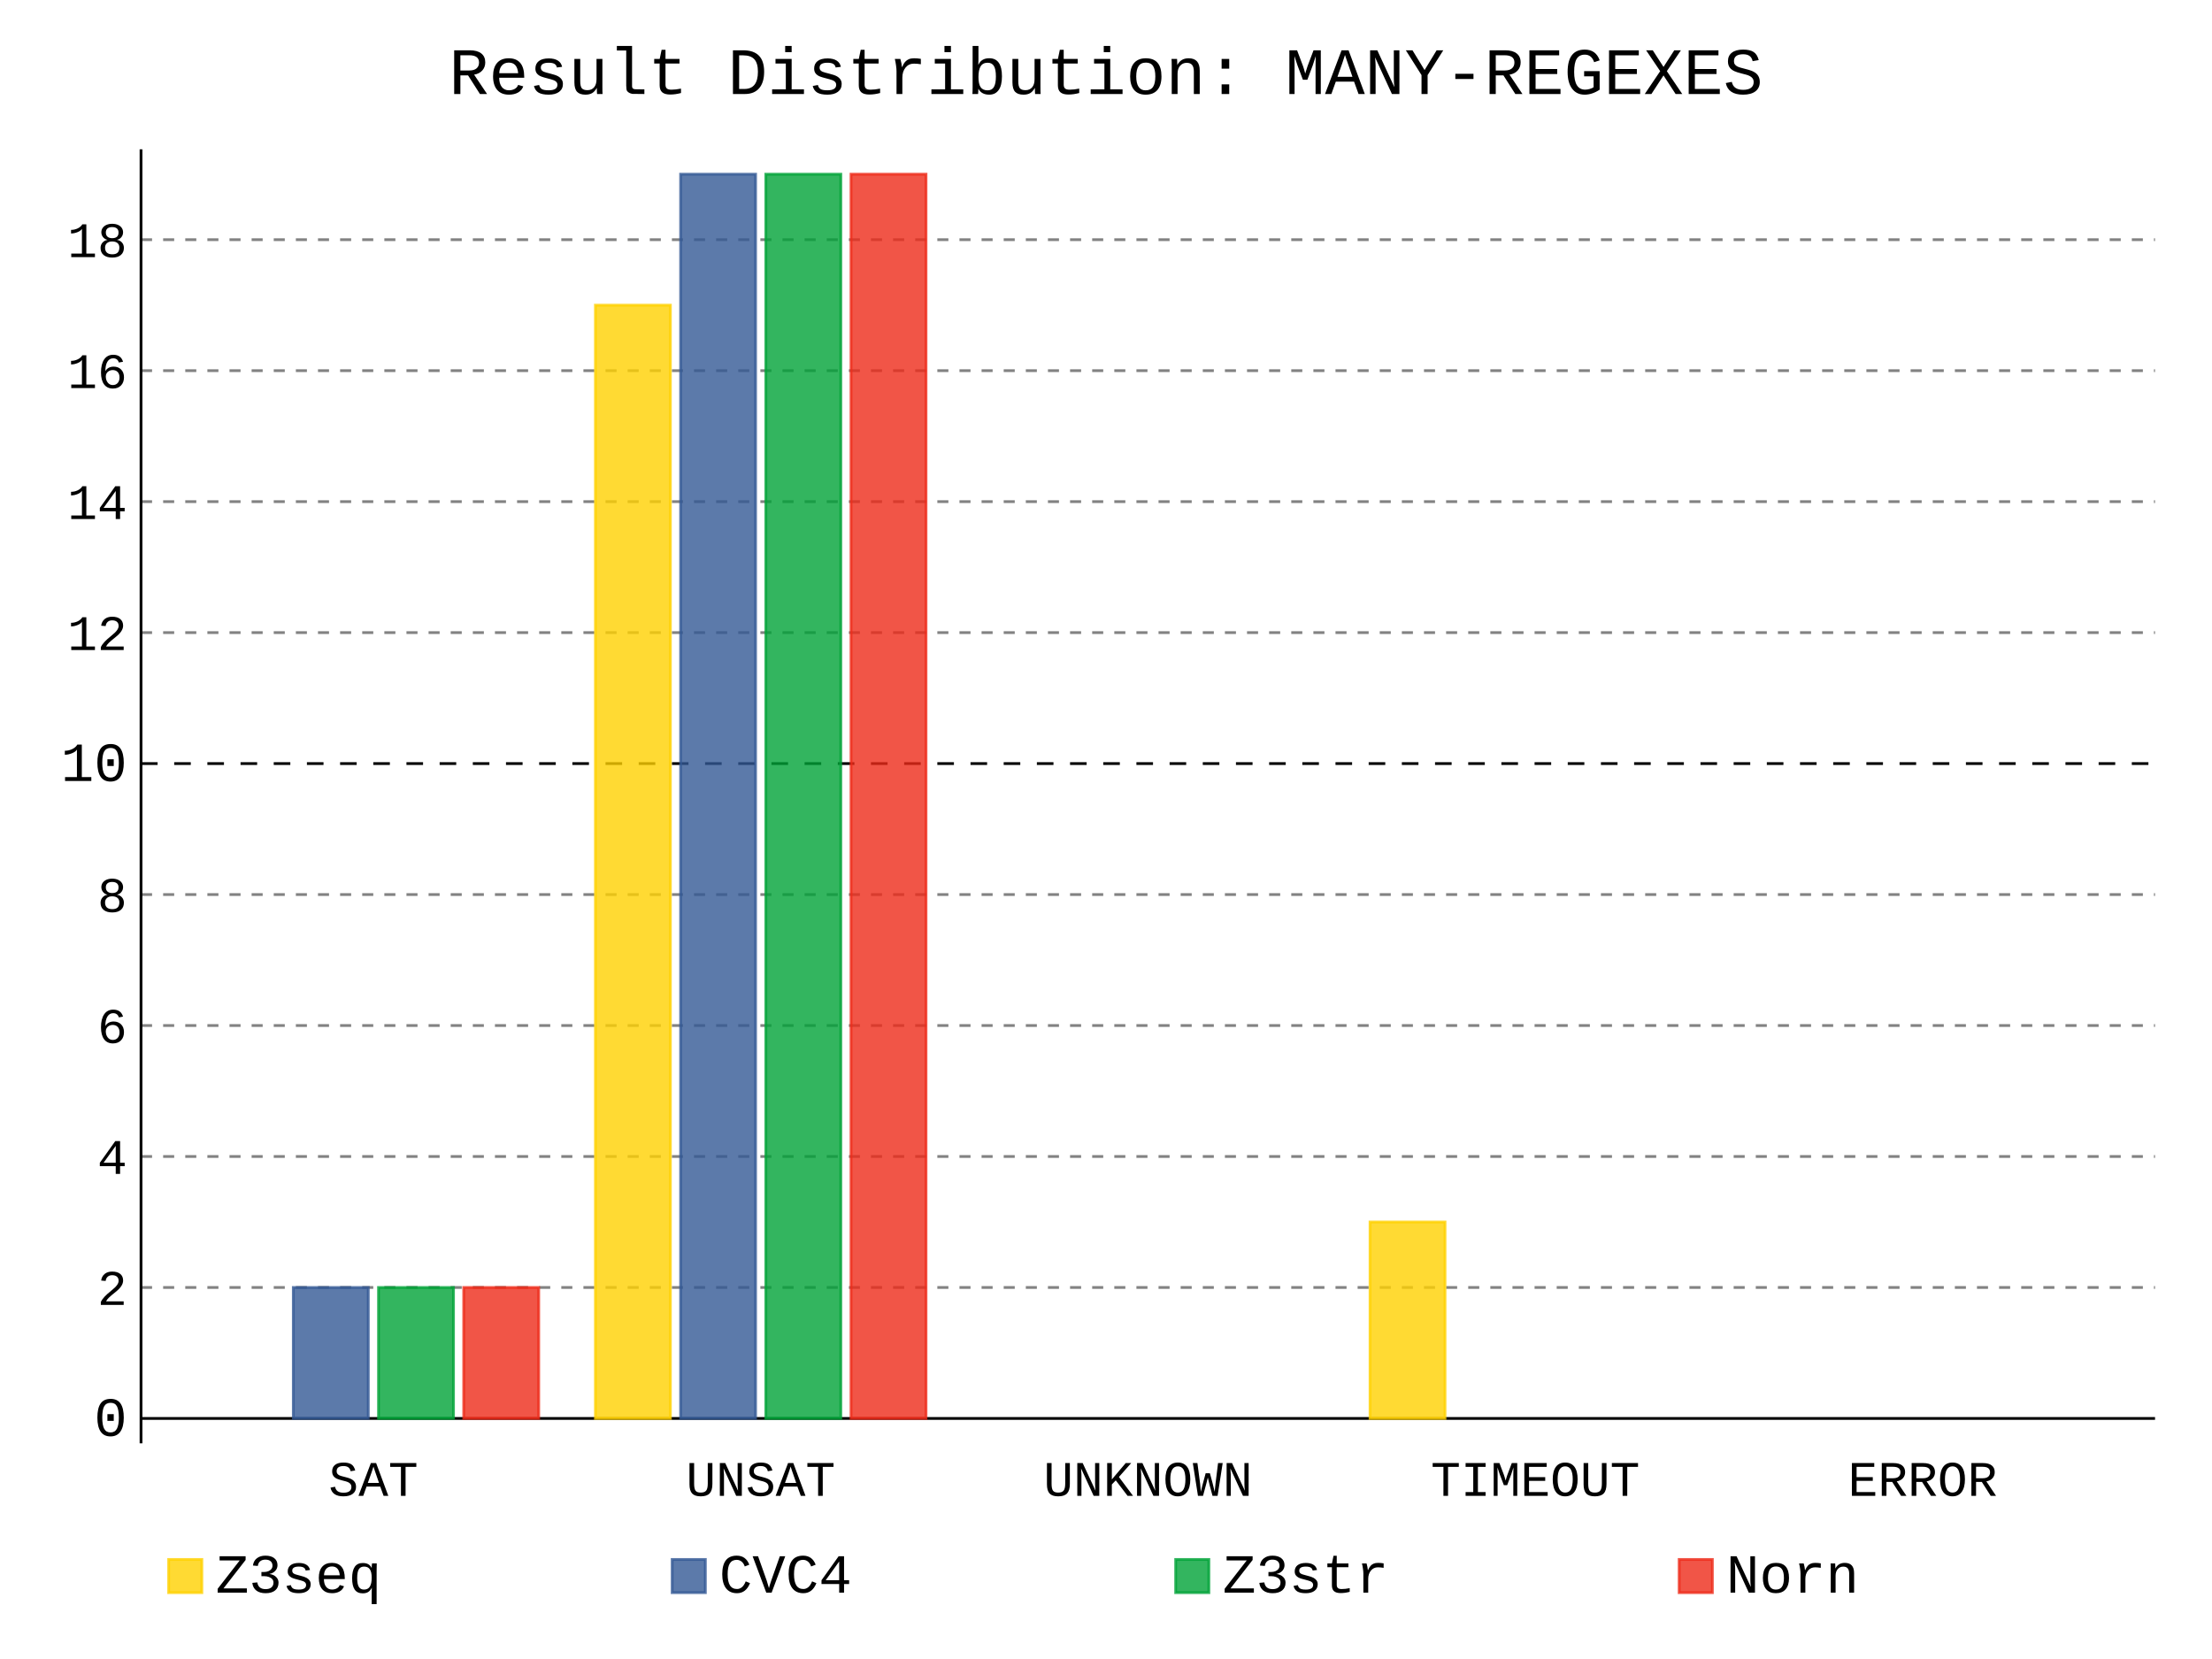
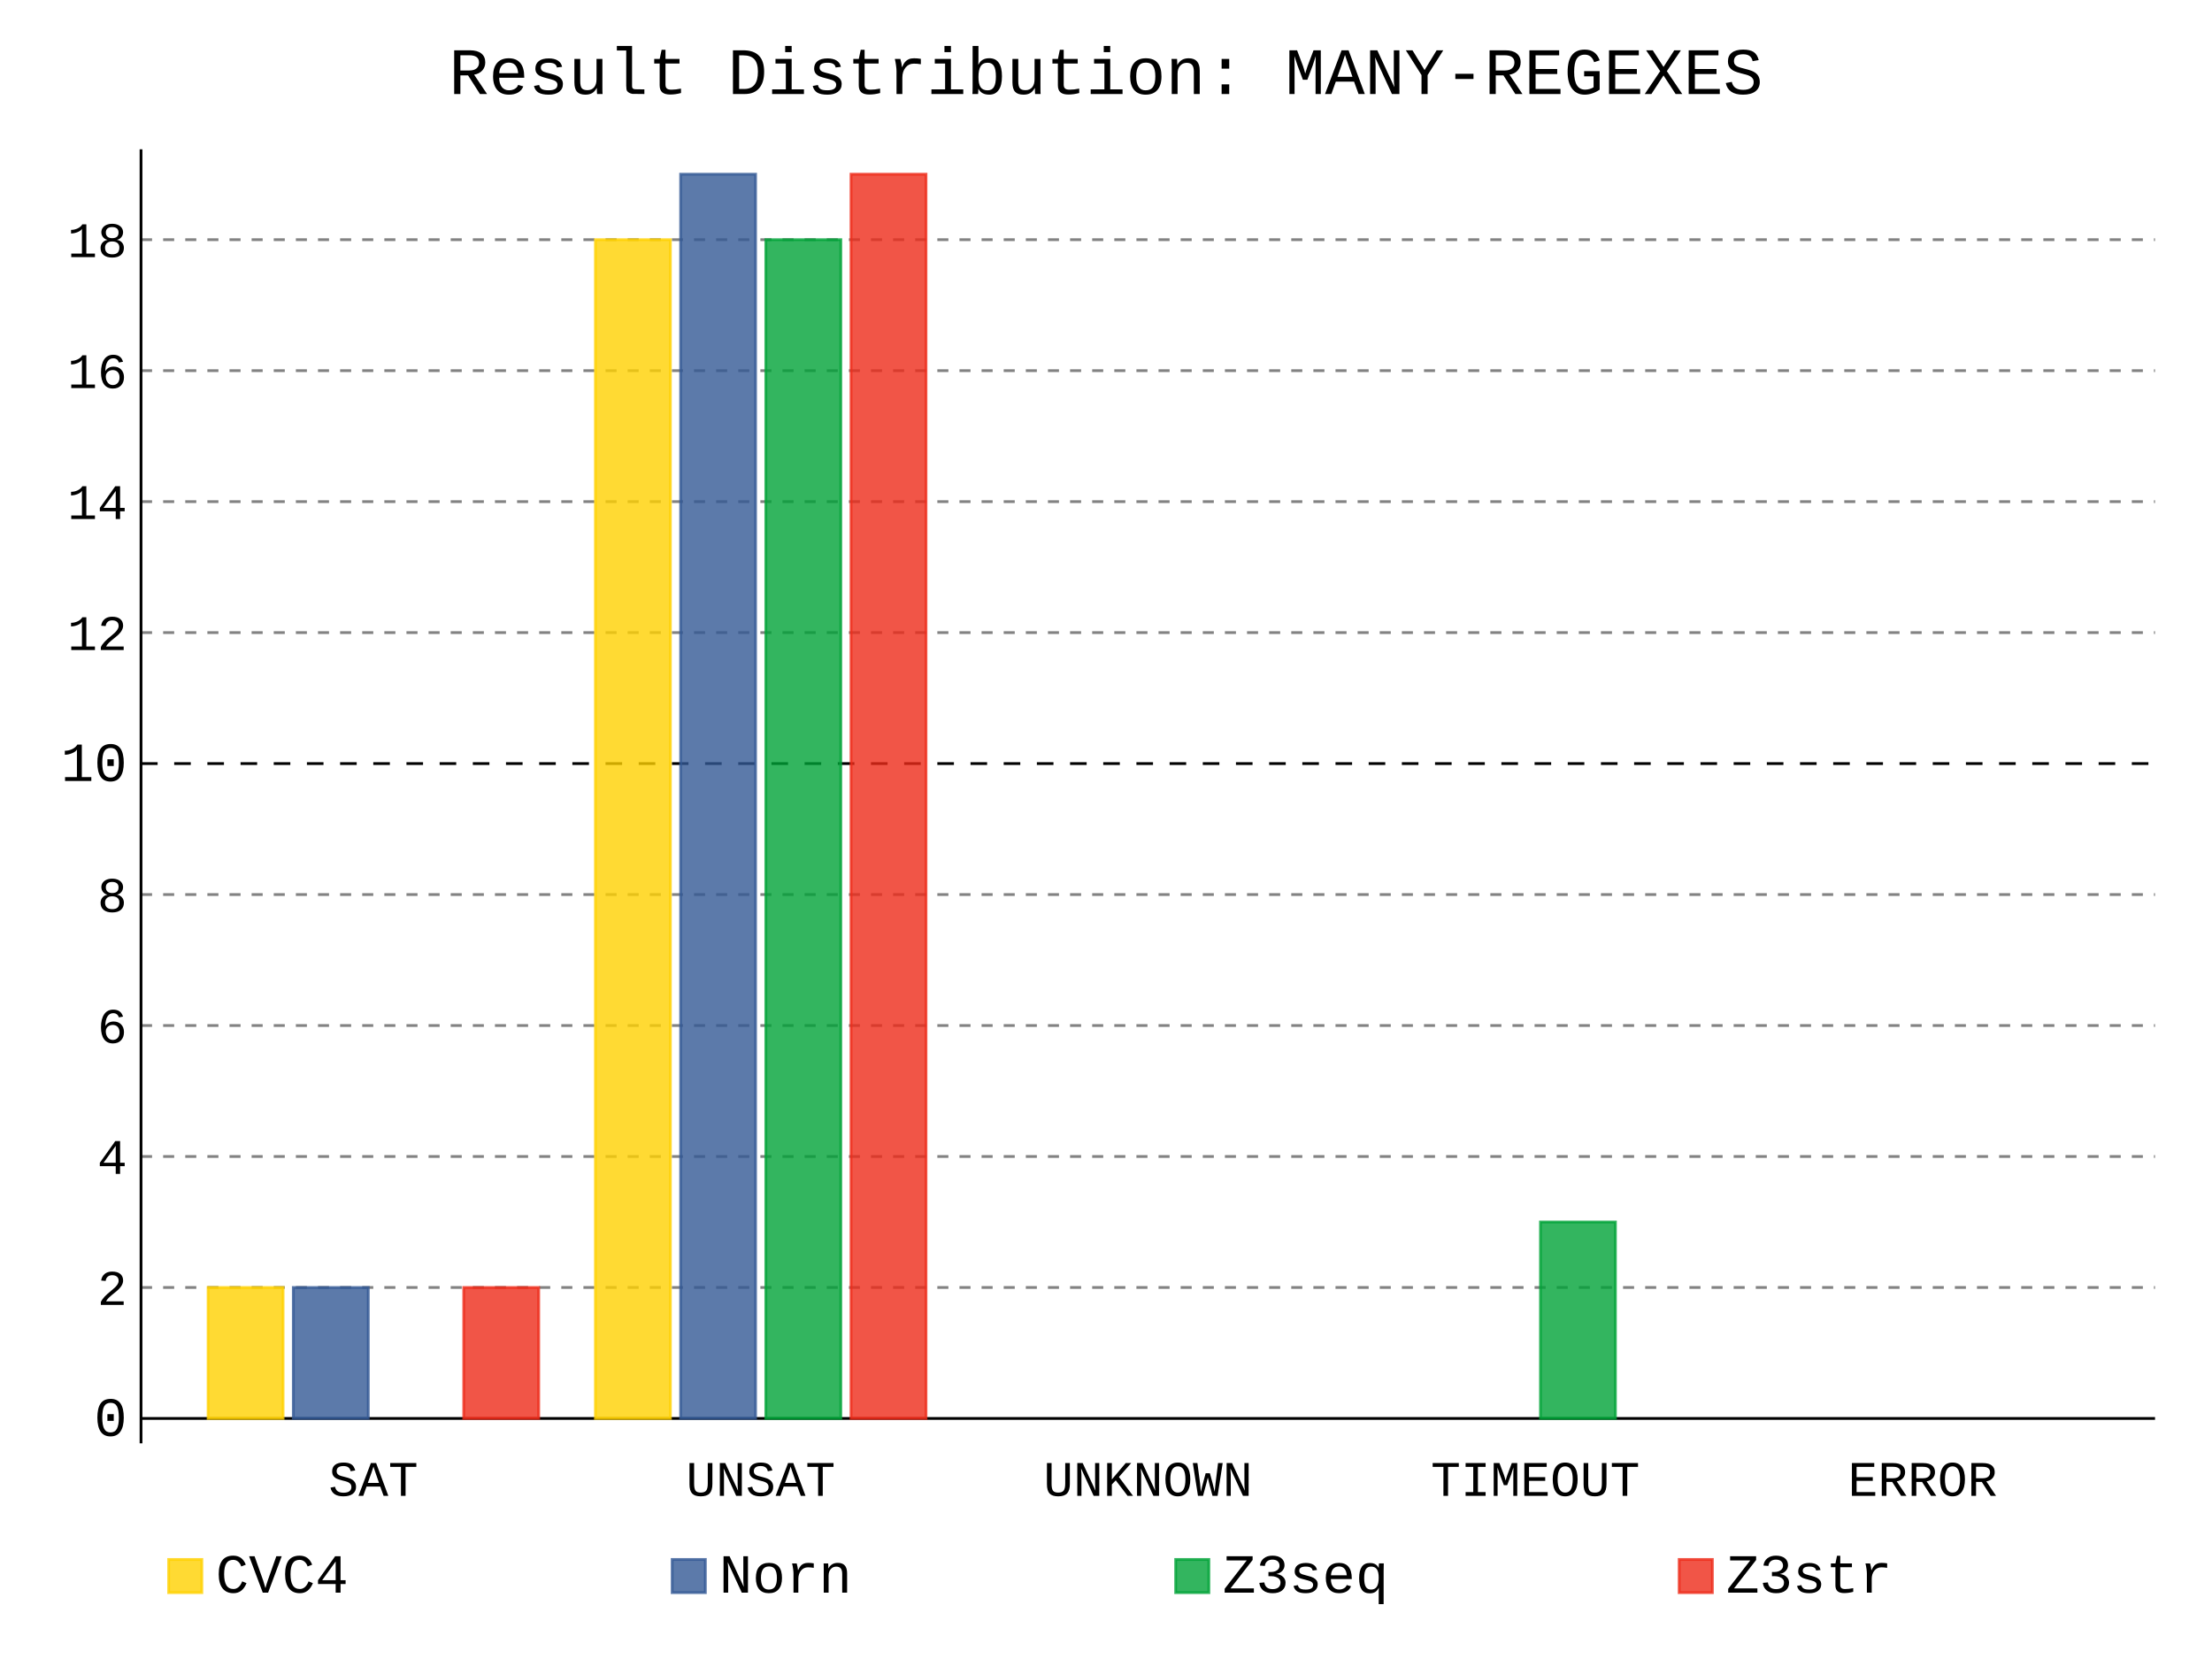
- <svg xmlns="http://www.w3.org/2000/svg" id="chart-3097206b-8d29-4222-a5a6-043934559319" class="pygal-chart" viewBox="0 0 800 600">
+ <svg xmlns="http://www.w3.org/2000/svg" id="chart-460166cf-f097-4ed6-9b9f-8da2e52dbb8d" class="pygal-chart" viewBox="0 0 800 600">
  <defs>
-     <style type="text/css">#chart-3097206b-8d29-4222-a5a6-043934559319{-webkit-user-select:none;-webkit-font-smoothing:antialiased;font-family:Consolas,"Liberation Mono",Menlo,Courier,monospace}#chart-3097206b-8d29-4222-a5a6-043934559319 .title{font-family:Consolas,"Liberation Mono",Menlo,Courier,monospace;font-size:24px}#chart-3097206b-8d29-4222-a5a6-043934559319 .legends .legend text{font-family:Consolas,"Liberation Mono",Menlo,Courier,monospace;font-size:20px}#chart-3097206b-8d29-4222-a5a6-043934559319 .axis text{font-family:Consolas,"Liberation Mono",Menlo,Courier,monospace;font-size:18px}#chart-3097206b-8d29-4222-a5a6-043934559319 .axis text.major{font-family:Consolas,"Liberation Mono",Menlo,Courier,monospace;font-size:20px}#chart-3097206b-8d29-4222-a5a6-043934559319 .text-overlay text.value{font-family:Consolas,"Liberation Mono",Menlo,Courier,monospace;font-size:22px}#chart-3097206b-8d29-4222-a5a6-043934559319 .text-overlay text.label{font-family:Consolas,"Liberation Mono",Menlo,Courier,monospace;font-size:20px}#chart-3097206b-8d29-4222-a5a6-043934559319 .tooltip{font-family:Consolas,"Liberation Mono",Menlo,Courier,monospace;font-size:20px}#chart-3097206b-8d29-4222-a5a6-043934559319 text.no_data{font-family:Consolas,"Liberation Mono",Menlo,Courier,monospace;font-size:64px}
- #chart-3097206b-8d29-4222-a5a6-043934559319{background-color:#FFFFFF}#chart-3097206b-8d29-4222-a5a6-043934559319 path,#chart-3097206b-8d29-4222-a5a6-043934559319 line,#chart-3097206b-8d29-4222-a5a6-043934559319 rect,#chart-3097206b-8d29-4222-a5a6-043934559319 circle{-webkit-transition:100ms;-moz-transition:100ms;transition:100ms}#chart-3097206b-8d29-4222-a5a6-043934559319 .graph &gt; .background{fill:#FFFFFF}#chart-3097206b-8d29-4222-a5a6-043934559319 .plot &gt; .background{fill:#FFFFFF}#chart-3097206b-8d29-4222-a5a6-043934559319 .graph{fill:#000000}#chart-3097206b-8d29-4222-a5a6-043934559319 text.no_data{fill:#000000}#chart-3097206b-8d29-4222-a5a6-043934559319 .title{fill:#000000}#chart-3097206b-8d29-4222-a5a6-043934559319 .legends .legend text{fill:#000000}#chart-3097206b-8d29-4222-a5a6-043934559319 .legends .legend:hover text{fill:#000000}#chart-3097206b-8d29-4222-a5a6-043934559319 .axis .line{stroke:#000000}#chart-3097206b-8d29-4222-a5a6-043934559319 .axis .guide.line{stroke:#828282}#chart-3097206b-8d29-4222-a5a6-043934559319 .axis .major.line{stroke:#000000}#chart-3097206b-8d29-4222-a5a6-043934559319 .axis text.major{fill:#000000}#chart-3097206b-8d29-4222-a5a6-043934559319 .axis.y .guides:hover .guide.line,#chart-3097206b-8d29-4222-a5a6-043934559319 .line-graph .axis.x .guides:hover .guide.line,#chart-3097206b-8d29-4222-a5a6-043934559319 .stackedline-graph .axis.x .guides:hover .guide.line,#chart-3097206b-8d29-4222-a5a6-043934559319 .xy-graph .axis.x .guides:hover .guide.line{stroke:#000000}#chart-3097206b-8d29-4222-a5a6-043934559319 .axis .guides:hover text{fill:#000000}#chart-3097206b-8d29-4222-a5a6-043934559319 .reactive{fill-opacity:.8;stroke-opacity:.8}#chart-3097206b-8d29-4222-a5a6-043934559319 .ci{stroke:#000000}#chart-3097206b-8d29-4222-a5a6-043934559319 .reactive.active,#chart-3097206b-8d29-4222-a5a6-043934559319 .active .reactive{fill-opacity:.9;stroke-opacity:.9;stroke-width:4}#chart-3097206b-8d29-4222-a5a6-043934559319 .ci .reactive.active{stroke-width:1.5}#chart-3097206b-8d29-4222-a5a6-043934559319 .series text{fill:#000000}#chart-3097206b-8d29-4222-a5a6-043934559319 .tooltip rect{fill:#FFFFFF;stroke:#000000;-webkit-transition:opacity 100ms;-moz-transition:opacity 100ms;transition:opacity 100ms}#chart-3097206b-8d29-4222-a5a6-043934559319 .tooltip .label{fill:#000000}#chart-3097206b-8d29-4222-a5a6-043934559319 .tooltip .label{fill:#000000}#chart-3097206b-8d29-4222-a5a6-043934559319 .tooltip .legend{font-size:.8em;fill:#828282}#chart-3097206b-8d29-4222-a5a6-043934559319 .tooltip .x_label{font-size:.6em;fill:#000000}#chart-3097206b-8d29-4222-a5a6-043934559319 .tooltip .xlink{font-size:.5em;text-decoration:underline}#chart-3097206b-8d29-4222-a5a6-043934559319 .tooltip .value{font-size:1.5em}#chart-3097206b-8d29-4222-a5a6-043934559319 .bound{font-size:.5em}#chart-3097206b-8d29-4222-a5a6-043934559319 .max-value{font-size:.75em;fill:#828282}#chart-3097206b-8d29-4222-a5a6-043934559319 .map-element{fill:#FFFFFF;stroke:#828282 !important}#chart-3097206b-8d29-4222-a5a6-043934559319 .map-element .reactive{fill-opacity:inherit;stroke-opacity:inherit}#chart-3097206b-8d29-4222-a5a6-043934559319 .color-0,#chart-3097206b-8d29-4222-a5a6-043934559319 .color-0 a:visited{stroke:#FFD000;fill:#FFD000}#chart-3097206b-8d29-4222-a5a6-043934559319 .color-1,#chart-3097206b-8d29-4222-a5a6-043934559319 .color-1 a:visited{stroke:#345995;fill:#345995}#chart-3097206b-8d29-4222-a5a6-043934559319 .color-2,#chart-3097206b-8d29-4222-a5a6-043934559319 .color-2 a:visited{stroke:#01A337;fill:#01A337}#chart-3097206b-8d29-4222-a5a6-043934559319 .color-3,#chart-3097206b-8d29-4222-a5a6-043934559319 .color-3 a:visited{stroke:#ED2B1A;fill:#ED2B1A}#chart-3097206b-8d29-4222-a5a6-043934559319 .text-overlay .color-0 text{fill:black}#chart-3097206b-8d29-4222-a5a6-043934559319 .text-overlay .color-1 text{fill:black}#chart-3097206b-8d29-4222-a5a6-043934559319 .text-overlay .color-2 text{fill:black}#chart-3097206b-8d29-4222-a5a6-043934559319 .text-overlay .color-3 text{fill:black}
- #chart-3097206b-8d29-4222-a5a6-043934559319 text.no_data{text-anchor:middle}#chart-3097206b-8d29-4222-a5a6-043934559319 .guide.line{fill:none}#chart-3097206b-8d29-4222-a5a6-043934559319 .centered{text-anchor:middle}#chart-3097206b-8d29-4222-a5a6-043934559319 .title{text-anchor:middle}#chart-3097206b-8d29-4222-a5a6-043934559319 .legends .legend text{fill-opacity:1}#chart-3097206b-8d29-4222-a5a6-043934559319 .axis.x text{text-anchor:middle}#chart-3097206b-8d29-4222-a5a6-043934559319 .axis.x:not(.web) text[transform]{text-anchor:start}#chart-3097206b-8d29-4222-a5a6-043934559319 .axis.x:not(.web) text[transform].backwards{text-anchor:end}#chart-3097206b-8d29-4222-a5a6-043934559319 .axis.y text{text-anchor:end}#chart-3097206b-8d29-4222-a5a6-043934559319 .axis.y text[transform].backwards{text-anchor:start}#chart-3097206b-8d29-4222-a5a6-043934559319 .axis.y2 text{text-anchor:start}#chart-3097206b-8d29-4222-a5a6-043934559319 .axis.y2 text[transform].backwards{text-anchor:end}#chart-3097206b-8d29-4222-a5a6-043934559319 .axis .guide.line{stroke-dasharray:4,4}#chart-3097206b-8d29-4222-a5a6-043934559319 .axis .major.guide.line{stroke-dasharray:6,6}#chart-3097206b-8d29-4222-a5a6-043934559319 .horizontal .axis.y .guide.line,#chart-3097206b-8d29-4222-a5a6-043934559319 .horizontal .axis.y2 .guide.line,#chart-3097206b-8d29-4222-a5a6-043934559319 .vertical .axis.x .guide.line{opacity:0}#chart-3097206b-8d29-4222-a5a6-043934559319 .horizontal .axis.always_show .guide.line,#chart-3097206b-8d29-4222-a5a6-043934559319 .vertical .axis.always_show .guide.line{opacity:1 !important}#chart-3097206b-8d29-4222-a5a6-043934559319 .axis.y .guides:hover .guide.line,#chart-3097206b-8d29-4222-a5a6-043934559319 .axis.y2 .guides:hover .guide.line,#chart-3097206b-8d29-4222-a5a6-043934559319 .axis.x .guides:hover .guide.line{opacity:1}#chart-3097206b-8d29-4222-a5a6-043934559319 .axis .guides:hover text{opacity:1}#chart-3097206b-8d29-4222-a5a6-043934559319 .nofill{fill:none}#chart-3097206b-8d29-4222-a5a6-043934559319 .subtle-fill{fill-opacity:.2}#chart-3097206b-8d29-4222-a5a6-043934559319 .dot{stroke-width:1px;fill-opacity:1}#chart-3097206b-8d29-4222-a5a6-043934559319 .dot.active{stroke-width:5px}#chart-3097206b-8d29-4222-a5a6-043934559319 .dot.negative{fill:transparent}#chart-3097206b-8d29-4222-a5a6-043934559319 text,#chart-3097206b-8d29-4222-a5a6-043934559319 tspan{stroke:none !important}#chart-3097206b-8d29-4222-a5a6-043934559319 .series text.active{opacity:1}#chart-3097206b-8d29-4222-a5a6-043934559319 .tooltip rect{fill-opacity:.95;stroke-width:.5}#chart-3097206b-8d29-4222-a5a6-043934559319 .tooltip text{fill-opacity:1}#chart-3097206b-8d29-4222-a5a6-043934559319 .showable{visibility:hidden}#chart-3097206b-8d29-4222-a5a6-043934559319 .showable.shown{visibility:visible}#chart-3097206b-8d29-4222-a5a6-043934559319 .gauge-background{fill:rgba(229,229,229,1);stroke:none}#chart-3097206b-8d29-4222-a5a6-043934559319 .bg-lines{stroke:#FFFFFF;stroke-width:2px}</style>
+     <style type="text/css">#chart-460166cf-f097-4ed6-9b9f-8da2e52dbb8d{-webkit-user-select:none;-webkit-font-smoothing:antialiased;font-family:Consolas,"Liberation Mono",Menlo,Courier,monospace}#chart-460166cf-f097-4ed6-9b9f-8da2e52dbb8d .title{font-family:Consolas,"Liberation Mono",Menlo,Courier,monospace;font-size:24px}#chart-460166cf-f097-4ed6-9b9f-8da2e52dbb8d .legends .legend text{font-family:Consolas,"Liberation Mono",Menlo,Courier,monospace;font-size:20px}#chart-460166cf-f097-4ed6-9b9f-8da2e52dbb8d .axis text{font-family:Consolas,"Liberation Mono",Menlo,Courier,monospace;font-size:18px}#chart-460166cf-f097-4ed6-9b9f-8da2e52dbb8d .axis text.major{font-family:Consolas,"Liberation Mono",Menlo,Courier,monospace;font-size:20px}#chart-460166cf-f097-4ed6-9b9f-8da2e52dbb8d .text-overlay text.value{font-family:Consolas,"Liberation Mono",Menlo,Courier,monospace;font-size:22px}#chart-460166cf-f097-4ed6-9b9f-8da2e52dbb8d .text-overlay text.label{font-family:Consolas,"Liberation Mono",Menlo,Courier,monospace;font-size:20px}#chart-460166cf-f097-4ed6-9b9f-8da2e52dbb8d .tooltip{font-family:Consolas,"Liberation Mono",Menlo,Courier,monospace;font-size:20px}#chart-460166cf-f097-4ed6-9b9f-8da2e52dbb8d text.no_data{font-family:Consolas,"Liberation Mono",Menlo,Courier,monospace;font-size:64px}
+ #chart-460166cf-f097-4ed6-9b9f-8da2e52dbb8d{background-color:#FFFFFF}#chart-460166cf-f097-4ed6-9b9f-8da2e52dbb8d path,#chart-460166cf-f097-4ed6-9b9f-8da2e52dbb8d line,#chart-460166cf-f097-4ed6-9b9f-8da2e52dbb8d rect,#chart-460166cf-f097-4ed6-9b9f-8da2e52dbb8d circle{-webkit-transition:100ms;-moz-transition:100ms;transition:100ms}#chart-460166cf-f097-4ed6-9b9f-8da2e52dbb8d .graph &gt; .background{fill:#FFFFFF}#chart-460166cf-f097-4ed6-9b9f-8da2e52dbb8d .plot &gt; .background{fill:#FFFFFF}#chart-460166cf-f097-4ed6-9b9f-8da2e52dbb8d .graph{fill:#000000}#chart-460166cf-f097-4ed6-9b9f-8da2e52dbb8d text.no_data{fill:#000000}#chart-460166cf-f097-4ed6-9b9f-8da2e52dbb8d .title{fill:#000000}#chart-460166cf-f097-4ed6-9b9f-8da2e52dbb8d .legends .legend text{fill:#000000}#chart-460166cf-f097-4ed6-9b9f-8da2e52dbb8d .legends .legend:hover text{fill:#000000}#chart-460166cf-f097-4ed6-9b9f-8da2e52dbb8d .axis .line{stroke:#000000}#chart-460166cf-f097-4ed6-9b9f-8da2e52dbb8d .axis .guide.line{stroke:#828282}#chart-460166cf-f097-4ed6-9b9f-8da2e52dbb8d .axis .major.line{stroke:#000000}#chart-460166cf-f097-4ed6-9b9f-8da2e52dbb8d .axis text.major{fill:#000000}#chart-460166cf-f097-4ed6-9b9f-8da2e52dbb8d .axis.y .guides:hover .guide.line,#chart-460166cf-f097-4ed6-9b9f-8da2e52dbb8d .line-graph .axis.x .guides:hover .guide.line,#chart-460166cf-f097-4ed6-9b9f-8da2e52dbb8d .stackedline-graph .axis.x .guides:hover .guide.line,#chart-460166cf-f097-4ed6-9b9f-8da2e52dbb8d .xy-graph .axis.x .guides:hover .guide.line{stroke:#000000}#chart-460166cf-f097-4ed6-9b9f-8da2e52dbb8d .axis .guides:hover text{fill:#000000}#chart-460166cf-f097-4ed6-9b9f-8da2e52dbb8d .reactive{fill-opacity:.8;stroke-opacity:.8}#chart-460166cf-f097-4ed6-9b9f-8da2e52dbb8d .ci{stroke:#000000}#chart-460166cf-f097-4ed6-9b9f-8da2e52dbb8d .reactive.active,#chart-460166cf-f097-4ed6-9b9f-8da2e52dbb8d .active .reactive{fill-opacity:.9;stroke-opacity:.9;stroke-width:4}#chart-460166cf-f097-4ed6-9b9f-8da2e52dbb8d .ci .reactive.active{stroke-width:1.5}#chart-460166cf-f097-4ed6-9b9f-8da2e52dbb8d .series text{fill:#000000}#chart-460166cf-f097-4ed6-9b9f-8da2e52dbb8d .tooltip rect{fill:#FFFFFF;stroke:#000000;-webkit-transition:opacity 100ms;-moz-transition:opacity 100ms;transition:opacity 100ms}#chart-460166cf-f097-4ed6-9b9f-8da2e52dbb8d .tooltip .label{fill:#000000}#chart-460166cf-f097-4ed6-9b9f-8da2e52dbb8d .tooltip .label{fill:#000000}#chart-460166cf-f097-4ed6-9b9f-8da2e52dbb8d .tooltip .legend{font-size:.8em;fill:#828282}#chart-460166cf-f097-4ed6-9b9f-8da2e52dbb8d .tooltip .x_label{font-size:.6em;fill:#000000}#chart-460166cf-f097-4ed6-9b9f-8da2e52dbb8d .tooltip .xlink{font-size:.5em;text-decoration:underline}#chart-460166cf-f097-4ed6-9b9f-8da2e52dbb8d .tooltip .value{font-size:1.5em}#chart-460166cf-f097-4ed6-9b9f-8da2e52dbb8d .bound{font-size:.5em}#chart-460166cf-f097-4ed6-9b9f-8da2e52dbb8d .max-value{font-size:.75em;fill:#828282}#chart-460166cf-f097-4ed6-9b9f-8da2e52dbb8d .map-element{fill:#FFFFFF;stroke:#828282 !important}#chart-460166cf-f097-4ed6-9b9f-8da2e52dbb8d .map-element .reactive{fill-opacity:inherit;stroke-opacity:inherit}#chart-460166cf-f097-4ed6-9b9f-8da2e52dbb8d .color-0,#chart-460166cf-f097-4ed6-9b9f-8da2e52dbb8d .color-0 a:visited{stroke:#FFD000;fill:#FFD000}#chart-460166cf-f097-4ed6-9b9f-8da2e52dbb8d .color-1,#chart-460166cf-f097-4ed6-9b9f-8da2e52dbb8d .color-1 a:visited{stroke:#345995;fill:#345995}#chart-460166cf-f097-4ed6-9b9f-8da2e52dbb8d .color-2,#chart-460166cf-f097-4ed6-9b9f-8da2e52dbb8d .color-2 a:visited{stroke:#01A337;fill:#01A337}#chart-460166cf-f097-4ed6-9b9f-8da2e52dbb8d .color-3,#chart-460166cf-f097-4ed6-9b9f-8da2e52dbb8d .color-3 a:visited{stroke:#ED2B1A;fill:#ED2B1A}#chart-460166cf-f097-4ed6-9b9f-8da2e52dbb8d .text-overlay .color-0 text{fill:black}#chart-460166cf-f097-4ed6-9b9f-8da2e52dbb8d .text-overlay .color-1 text{fill:black}#chart-460166cf-f097-4ed6-9b9f-8da2e52dbb8d .text-overlay .color-2 text{fill:black}#chart-460166cf-f097-4ed6-9b9f-8da2e52dbb8d .text-overlay .color-3 text{fill:black}
+ #chart-460166cf-f097-4ed6-9b9f-8da2e52dbb8d text.no_data{text-anchor:middle}#chart-460166cf-f097-4ed6-9b9f-8da2e52dbb8d .guide.line{fill:none}#chart-460166cf-f097-4ed6-9b9f-8da2e52dbb8d .centered{text-anchor:middle}#chart-460166cf-f097-4ed6-9b9f-8da2e52dbb8d .title{text-anchor:middle}#chart-460166cf-f097-4ed6-9b9f-8da2e52dbb8d .legends .legend text{fill-opacity:1}#chart-460166cf-f097-4ed6-9b9f-8da2e52dbb8d .axis.x text{text-anchor:middle}#chart-460166cf-f097-4ed6-9b9f-8da2e52dbb8d .axis.x:not(.web) text[transform]{text-anchor:start}#chart-460166cf-f097-4ed6-9b9f-8da2e52dbb8d .axis.x:not(.web) text[transform].backwards{text-anchor:end}#chart-460166cf-f097-4ed6-9b9f-8da2e52dbb8d .axis.y text{text-anchor:end}#chart-460166cf-f097-4ed6-9b9f-8da2e52dbb8d .axis.y text[transform].backwards{text-anchor:start}#chart-460166cf-f097-4ed6-9b9f-8da2e52dbb8d .axis.y2 text{text-anchor:start}#chart-460166cf-f097-4ed6-9b9f-8da2e52dbb8d .axis.y2 text[transform].backwards{text-anchor:end}#chart-460166cf-f097-4ed6-9b9f-8da2e52dbb8d .axis .guide.line{stroke-dasharray:4,4}#chart-460166cf-f097-4ed6-9b9f-8da2e52dbb8d .axis .major.guide.line{stroke-dasharray:6,6}#chart-460166cf-f097-4ed6-9b9f-8da2e52dbb8d .horizontal .axis.y .guide.line,#chart-460166cf-f097-4ed6-9b9f-8da2e52dbb8d .horizontal .axis.y2 .guide.line,#chart-460166cf-f097-4ed6-9b9f-8da2e52dbb8d .vertical .axis.x .guide.line{opacity:0}#chart-460166cf-f097-4ed6-9b9f-8da2e52dbb8d .horizontal .axis.always_show .guide.line,#chart-460166cf-f097-4ed6-9b9f-8da2e52dbb8d .vertical .axis.always_show .guide.line{opacity:1 !important}#chart-460166cf-f097-4ed6-9b9f-8da2e52dbb8d .axis.y .guides:hover .guide.line,#chart-460166cf-f097-4ed6-9b9f-8da2e52dbb8d .axis.y2 .guides:hover .guide.line,#chart-460166cf-f097-4ed6-9b9f-8da2e52dbb8d .axis.x .guides:hover .guide.line{opacity:1}#chart-460166cf-f097-4ed6-9b9f-8da2e52dbb8d .axis .guides:hover text{opacity:1}#chart-460166cf-f097-4ed6-9b9f-8da2e52dbb8d .nofill{fill:none}#chart-460166cf-f097-4ed6-9b9f-8da2e52dbb8d .subtle-fill{fill-opacity:.2}#chart-460166cf-f097-4ed6-9b9f-8da2e52dbb8d .dot{stroke-width:1px;fill-opacity:1}#chart-460166cf-f097-4ed6-9b9f-8da2e52dbb8d .dot.active{stroke-width:5px}#chart-460166cf-f097-4ed6-9b9f-8da2e52dbb8d .dot.negative{fill:transparent}#chart-460166cf-f097-4ed6-9b9f-8da2e52dbb8d text,#chart-460166cf-f097-4ed6-9b9f-8da2e52dbb8d tspan{stroke:none !important}#chart-460166cf-f097-4ed6-9b9f-8da2e52dbb8d .series text.active{opacity:1}#chart-460166cf-f097-4ed6-9b9f-8da2e52dbb8d .tooltip rect{fill-opacity:.95;stroke-width:.5}#chart-460166cf-f097-4ed6-9b9f-8da2e52dbb8d .tooltip text{fill-opacity:1}#chart-460166cf-f097-4ed6-9b9f-8da2e52dbb8d .showable{visibility:hidden}#chart-460166cf-f097-4ed6-9b9f-8da2e52dbb8d .showable.shown{visibility:visible}#chart-460166cf-f097-4ed6-9b9f-8da2e52dbb8d .gauge-background{fill:rgba(229,229,229,1);stroke:none}#chart-460166cf-f097-4ed6-9b9f-8da2e52dbb8d .bg-lines{stroke:#FFFFFF;stroke-width:2px}</style>
  </defs>
  <g class="graph bar-graph vertical">
    <rect class="background" height="600" width="800" x="0" y="0" />
    <g class="plot" transform="translate(51, 54)">
      <rect class="background" height="468.0" width="728.4" x="0" y="0" />
      <g class="axis y always_show">
        <g class="guides">
          <path class="axis major line" d="M0 459 h728.4" />
          <text class="major" x="-5" y="465.3">0</text>
        </g>
        <g class="guides">
          <path class="guide line" d="M0 411.632 h728.4" />
          <text class="" x="-5" y="417.932">2</text>
        </g>
        <g class="guides">
          <path class="guide line" d="M0 364.263 h728.4" />
          <text class="" x="-5" y="370.563">4</text>
        </g>
        <g class="guides">
          <path class="guide line" d="M0 316.895 h728.4" />
          <text class="" x="-5" y="323.195">6</text>
        </g>
        <g class="guides">
          <path class="guide line" d="M0 269.526 h728.4" />
          <text class="" x="-5" y="275.826">8</text>
        </g>
        <g class="guides">
          <path class="major guide line" d="M0 222.158 h728.4" />
          <text class="major" x="-5" y="228.458">10</text>
        </g>
        <g class="guides">
          <path class="guide line" d="M0 174.789 h728.4" />
          <text class="" x="-5" y="181.089">12</text>
        </g>
        <g class="guides">
          <path class="guide line" d="M0 127.421 h728.4" />
          <text class="" x="-5" y="133.721">14</text>
        </g>
        <g class="guides">
          <path class="guide line" d="M0 80.053 h728.4" />
          <text class="" x="-5" y="86.353">16</text>
        </g>
        <g class="guides">
          <path class="guide line" d="M0 32.684 h728.4" />
          <text class="" x="-5" y="38.984">18</text>
        </g>
      </g>
      <g class="axis x">
        <path class="line" d="M0 0 v468" />
        <g class="guides">
          <path class="guide line" d="M84.046 0 v468" />
          <text class="" x="84.046" y="487.0">SAT</text>
        </g>
        <g class="guides">
          <path class="guide line" d="M224.123 0 v468" />
          <text class="" x="224.123" y="487.0">UNSAT</text>
        </g>
        <g class="guides">
          <path class="guide line" d="M364.2 0 v468" />
          <text class="" x="364.2" y="487.0">UNKNOWN</text>
        </g>
        <g class="guides">
          <path class="guide line" d="M504.277 0 v468" />
          <text class="" x="504.277" y="487.0">TIMEOUT</text>
        </g>
        <g class="guides">
          <path class="guide line" d="M644.354 0 v468" />
          <text class="" x="644.354" y="487.0">ERROR</text>
        </g>
      </g>
      <g class="series serie-0 color-0">
        <g class="bars">
          <g class="bar">
-             <rect class="rect reactive tooltip-trigger" height="0.0" rx="0" ry="0" width="27.119" x="24.261" y="459.0" />
+             <rect class="rect reactive tooltip-trigger" height="47.368" rx="0" ry="0" width="27.119" x="24.261" y="411.632" />
          </g>
          <g class="bar">
-             <rect class="rect reactive tooltip-trigger" height="402.632" rx="0" ry="0" width="27.119" x="164.338" y="56.368" />
+             <rect class="rect reactive tooltip-trigger" height="426.316" rx="0" ry="0" width="27.119" x="164.338" y="32.684" />
          </g>
          <g class="bar">
            <rect class="rect reactive tooltip-trigger" height="0.0" rx="0" ry="0" width="27.119" x="304.415" y="459.0" />
          </g>
          <g class="bar">
-             <rect class="rect reactive tooltip-trigger" height="71.053" rx="0" ry="0" width="27.119" x="444.492" y="387.947" />
+             <rect class="rect reactive tooltip-trigger" height="0.0" rx="0" ry="0" width="27.119" x="444.492" y="459.0" />
          </g>
          <g class="bar">
            <rect class="rect reactive tooltip-trigger" height="0.0" rx="0" ry="0" width="27.119" x="584.569" y="459.0" />
          </g>
        </g>
      </g>
      <g class="series serie-1 color-1">
        <g class="bars">
          <g class="bar">
            <rect class="rect reactive tooltip-trigger" height="47.368" rx="0" ry="0" width="27.119" x="55.078" y="411.632" />
          </g>
          <g class="bar">
            <rect class="rect reactive tooltip-trigger" height="450" rx="0" ry="0" width="27.119" x="195.155" y="9" />
          </g>
          <g class="bar">
            <rect class="rect reactive tooltip-trigger" height="0.0" rx="0" ry="0" width="27.119" x="335.232" y="459.0" />
          </g>
          <g class="bar">
            <rect class="rect reactive tooltip-trigger" height="0.0" rx="0" ry="0" width="27.119" x="475.309" y="459.0" />
          </g>
          <g class="bar">
            <rect class="rect reactive tooltip-trigger" height="0.0" rx="0" ry="0" width="27.119" x="615.386" y="459.0" />
          </g>
        </g>
      </g>
      <g class="series serie-2 color-2">
        <g class="bars">
          <g class="bar">
-             <rect class="rect reactive tooltip-trigger" height="47.368" rx="0" ry="0" width="27.119" x="85.895" y="411.632" />
+             <rect class="rect reactive tooltip-trigger" height="0.0" rx="0" ry="0" width="27.119" x="85.895" y="459.0" />
          </g>
          <g class="bar">
-             <rect class="rect reactive tooltip-trigger" height="450" rx="0" ry="0" width="27.119" x="225.972" y="9" />
+             <rect class="rect reactive tooltip-trigger" height="426.316" rx="0" ry="0" width="27.119" x="225.972" y="32.684" />
          </g>
          <g class="bar">
            <rect class="rect reactive tooltip-trigger" height="0.0" rx="0" ry="0" width="27.119" x="366.049" y="459.0" />
          </g>
          <g class="bar">
-             <rect class="rect reactive tooltip-trigger" height="0.0" rx="0" ry="0" width="27.119" x="506.126" y="459.0" />
+             <rect class="rect reactive tooltip-trigger" height="71.053" rx="0" ry="0" width="27.119" x="506.126" y="387.947" />
          </g>
          <g class="bar">
            <rect class="rect reactive tooltip-trigger" height="0.0" rx="0" ry="0" width="27.119" x="646.203" y="459.0" />
          </g>
        </g>
      </g>
      <g class="series serie-3 color-3">
        <g class="bars">
          <g class="bar">
            <rect class="rect reactive tooltip-trigger" height="47.368" rx="0" ry="0" width="27.119" x="116.712" y="411.632" />
          </g>
          <g class="bar">
            <rect class="rect reactive tooltip-trigger" height="450" rx="0" ry="0" width="27.119" x="256.789" y="9" />
          </g>
          <g class="bar">
            <rect class="rect reactive tooltip-trigger" height="0.0" rx="0" ry="0" width="27.119" x="396.866" y="459.0" />
          </g>
          <g class="bar">
            <rect class="rect reactive tooltip-trigger" height="0.0" rx="0" ry="0" width="27.119" x="536.943" y="459.0" />
          </g>
          <g class="bar">
            <rect class="rect reactive tooltip-trigger" height="0.0" rx="0" ry="0" width="27.119" x="677.02" y="459.0" />
          </g>
        </g>
      </g>
    </g>
    <g class="titles">
      <text class="title plot_title" x="400.0" y="34">Result Distribution: MANY-REGEXES</text>
    </g>
    <g class="plot overlay" transform="translate(51, 54)">
      <g class="series serie-0 color-0" />
      <g class="series serie-1 color-1" />
      <g class="series serie-2 color-2" />
      <g class="series serie-3 color-3" />
    </g>
    <g class="plot text-overlay" transform="translate(51, 54)">
      <g class="series serie-0 color-0" />
      <g class="series serie-1 color-1" />
      <g class="series serie-2 color-2" />
      <g class="series serie-3 color-3" />
    </g>
    <g class="plot tooltip-overlay" transform="translate(51, 54)">
      <g class="tooltip" style="opacity: 0" transform="translate(0 0)">
        <rect class="tooltip-box" height="0" rx="10" ry="10" width="0" />
        <g class="text" />
      </g>
    </g>
    <g class="legends" transform="translate(61, 560)">
      <g class="legend reactive activate-serie" id="activate-serie-0">
        <rect class="color-0 reactive" height="12" width="12" x="0.0" y="4.0" />
-         <text x="17.0" y="16.0">Z3seq</text>
+         <text x="17.0" y="16.0">CVC4</text>
      </g>
      <g class="legend reactive activate-serie" id="activate-serie-1">
        <rect class="color-1 reactive" height="12" width="12" x="182.1" y="4.0" />
-         <text x="199.1" y="16.0">CVC4</text>
+         <text x="199.1" y="16.0">Norn</text>
      </g>
      <g class="legend reactive activate-serie" id="activate-serie-2">
        <rect class="color-2 reactive" height="12" width="12" x="364.2" y="4.0" />
-         <text x="381.2" y="16.0">Z3str</text>
+         <text x="381.2" y="16.0">Z3seq</text>
      </g>
      <g class="legend reactive activate-serie" id="activate-serie-3">
        <rect class="color-3 reactive" height="12" width="12" x="546.3" y="4.0" />
-         <text x="563.3" y="16.0">Norn</text>
+         <text x="563.3" y="16.0">Z3str</text>
      </g>
    </g>
  </g>
</svg>
